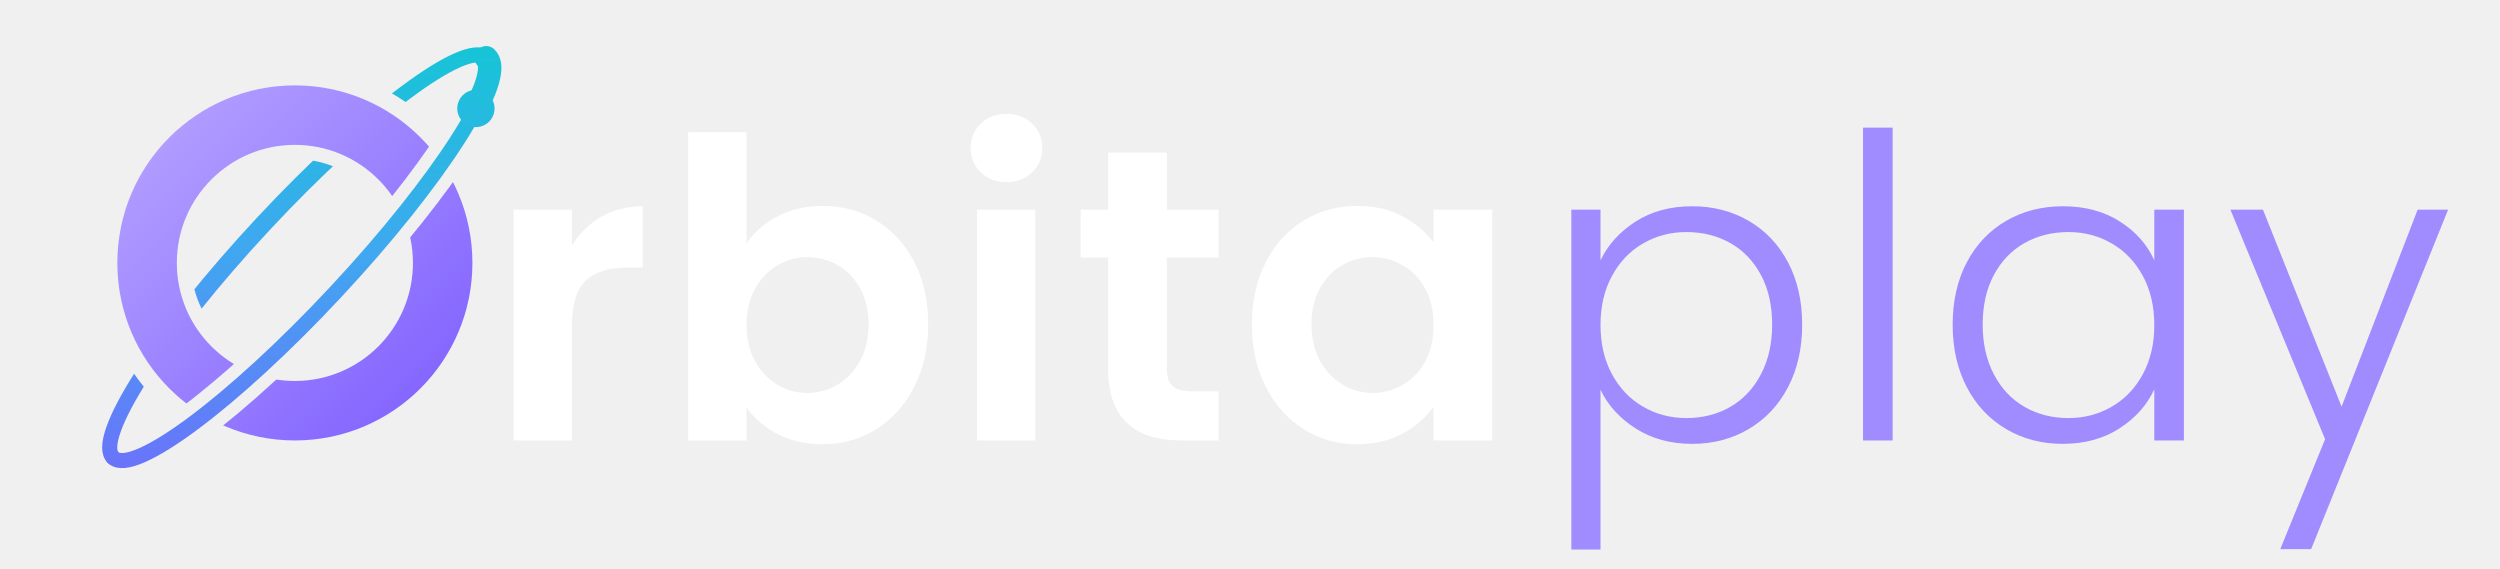
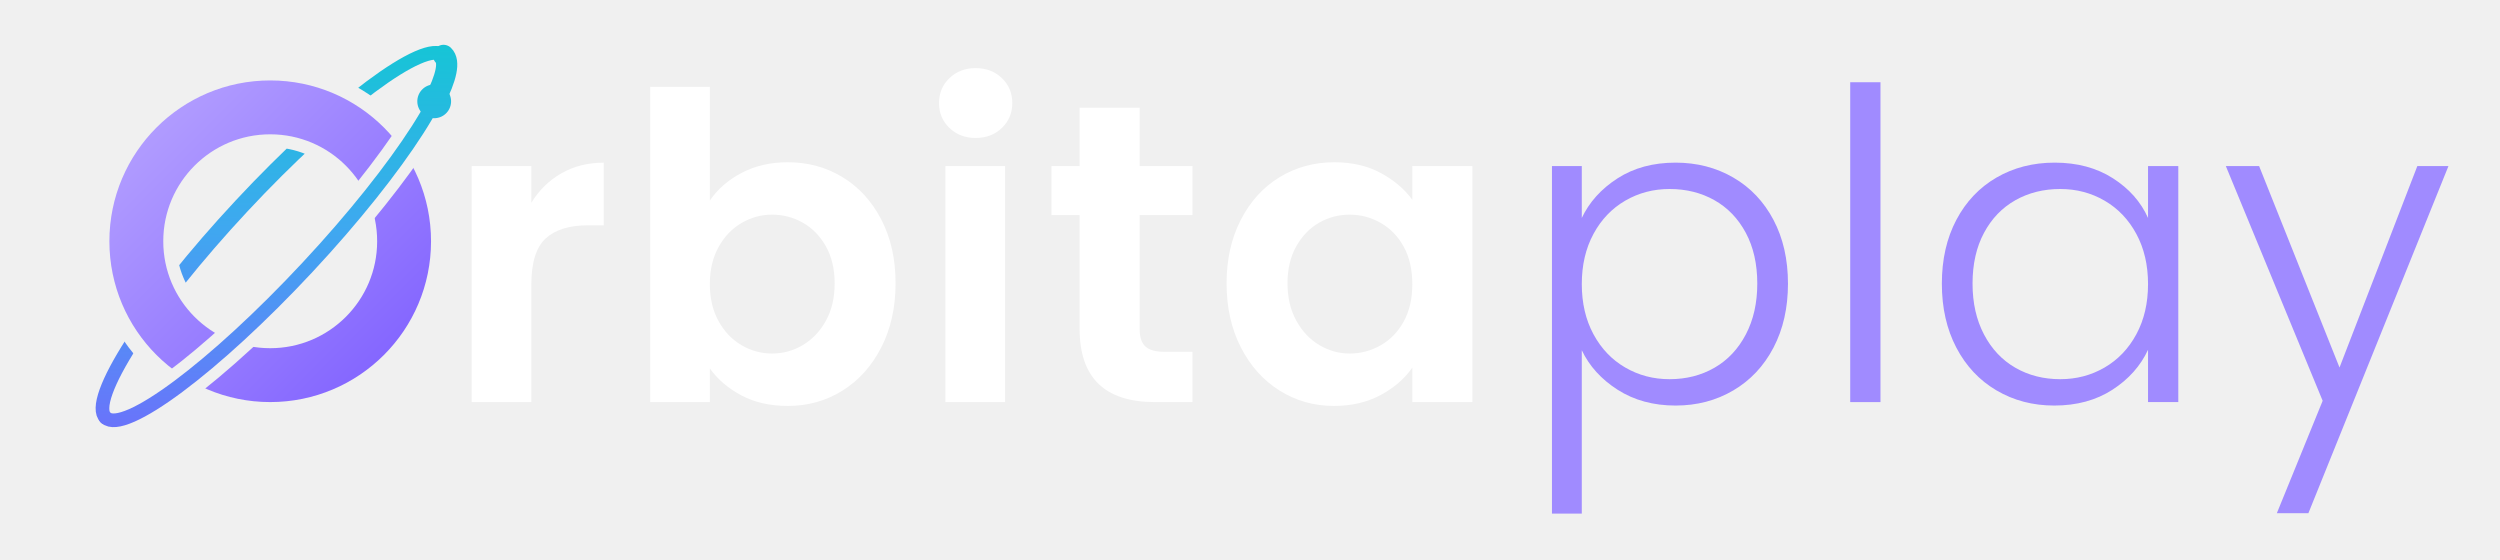
- <svg xmlns="http://www.w3.org/2000/svg" viewBox="-330.4 -240.4 7040.2 1600.8">
+ <svg xmlns="http://www.w3.org/2000/svg" viewBox="-340.0 -250.0 7771.8 1740.0">
  <defs>
    <linearGradient id="golcol" gradientUnits="userSpaceOnUse" x1="0" y1="0" x2="1000" y2="1000">
      <stop offset="0" stop-color="#B9A6FF" />
      <stop offset="1" stop-color="#7C5CFF" />
    </linearGradient>
    <linearGradient id="grlcol" gradientUnits="userSpaceOnUse" x1="-200" y1="1100" x2="1150" y2="-100">
      <stop offset="0" stop-color="#7C5CFF" />
      <stop offset=".5" stop-color="#3FA8F0" />
      <stop offset="1" stop-color="#00D4C8" />
    </linearGradient>
    <mask id="cflcol" maskUnits="userSpaceOnUse" x="-3000" y="-3000" width="12000" height="7000">
      <rect x="-3000" y="-3000" width="12000" height="7000" fill="#fff" />
      <path transform="translate(500.0 500.0) rotate(-47) translate(20.0 0)" d="M-770.0 0 A770.0 140.0 0 0 0 770.0 0" fill="none" stroke="#000" stroke-width="112.5" />
    </mask>
    <mask id="outlcol" maskUnits="userSpaceOnUse" x="-3000" y="-3000" width="12000" height="7000">
      <rect x="-3000" y="-3000" width="12000" height="7000" fill="#fff" />
      <circle cx="500.0" cy="500.0" r="550.0" fill="#000" />
    </mask>
    <clipPath id="holelcol">
      <circle cx="500.0" cy="500.0" r="292.5" />
    </clipPath>
  </defs>
  <circle cx="500.0" cy="500.0" r="416.2" fill="none" stroke="url(#golcol)" stroke-width="167.5" mask="url(#cflcol)" />
  <g mask="url(#outlcol)">
    <path transform="translate(500.0 500.0) rotate(-47) translate(20.0 0)" d="M-770.0 0 A770.0 140.0 0 0 1 770.0 0" fill="none" stroke="url(#grlcol)" stroke-width="42.5" stroke-linecap="round" />
  </g>
  <g clip-path="url(#holelcol)">
    <path transform="translate(500.0 500.0) rotate(-47) translate(20.0 0)" d="M-770.0 0 A770.0 140.0 0 0 1 770.0 0" fill="none" stroke="url(#grlcol)" stroke-width="50.0" />
  </g>
  <g transform="translate(500.0 500.0) rotate(-47) translate(20.0 0)">
    <path d="M-770.0 0 A770.0 140.0 0 0 0 770.0 0" fill="none" stroke="url(#grlcol)" stroke-width="42.5" stroke-linecap="round" />
    <path d="M645.8 76.2 A770.0 140.0 0 0 0 770.0 0" fill="none" stroke="url(#grlcol)" stroke-width="65.9" stroke-linecap="round" />
    <circle cx="645.8" cy="76.2" r="52.5" fill="url(#grlcol)" />
  </g>
  <g fill="#FFFFFF" color="#FFFFFF">
-     <path d="M1479.675 340.614V513.087H1436.264Q1358.827 513.087 1319.522 549.458Q1280.217 585.83 1280.217 676.173V1000.0H1115.957V350.0H1280.217V450.903Q1311.895 399.278 1362.933 369.946Q1413.971 340.614 1479.675 340.614Z" />
+     <path d="M1536.919 255.73V450.405H1487.919Q1400.514 450.405 1356.149 491.459Q1311.784 532.514 1311.784 634.486V1000.0H1126.378V266.324H1311.784V380.216Q1347.541 321.946 1405.149 288.838Q1462.757 255.73 1536.919 255.73Z" />
  </g>
  <g fill="#FFFFFF" color="#FFFFFF">
-     <path d="M1986.534 339.44Q2069.838 339.44 2137.301 380.505Q2204.765 421.57 2244.07 497.247Q2283.375 572.924 2283.375 672.653Q2283.375 772.383 2244.07 849.233Q2204.765 926.083 2137.301 968.321Q2069.838 1010.56 1986.534 1010.56Q1913.791 1010.56 1859.233 981.814Q1804.675 953.069 1771.823 907.31V1000.0H1607.563V131.769H1771.823V445.036Q1803.502 398.105 1859.233 368.773Q1914.964 339.44 1986.534 339.44ZM1943.123 483.755Q1898.538 483.755 1859.233 506.634Q1819.928 529.513 1795.875 572.924Q1771.823 616.336 1771.823 675.0Q1771.823 733.664 1795.875 777.076Q1819.928 820.487 1859.233 843.366Q1898.538 866.245 1943.123 866.245Q1988.881 866.245 2028.186 842.78Q2067.491 819.314 2091.543 775.903Q2115.596 732.491 2115.596 672.653Q2115.596 613.989 2091.543 571.164Q2067.491 528.339 2028.186 506.047Q1988.881 483.755 1943.123 483.755Z" />
+     <path d="M2109.027 254.405Q2203.054 254.405 2279.203 300.757Q2355.351 347.108 2399.716 432.527Q2444.081 517.946 2444.081 630.514Q2444.081 743.081 2399.716 829.824Q2355.351 916.568 2279.203 964.243Q2203.054 1011.919 2109.027 1011.919Q2026.919 1011.919 1965.338 979.473Q1903.757 947.027 1866.676 895.378V1000.0H1681.27V20H1866.676V373.595Q1902.432 320.622 1965.338 287.514Q2028.243 254.405 2109.027 254.405ZM2060.027 417.297Q2009.703 417.297 1965.338 443.122Q1920.973 468.946 1893.824 517.946Q1866.676 566.946 1866.676 633.162Q1866.676 699.378 1893.824 748.378Q1920.973 797.378 1965.338 823.203Q2009.703 849.027 2060.027 849.027Q2111.676 849.027 2156.041 822.541Q2200.405 796.054 2227.554 747.054Q2254.703 698.054 2254.703 630.514Q2254.703 564.297 2227.554 515.959Q2200.405 467.622 2156.041 442.459Q2111.676 417.297 2060.027 417.297Z" />
  </g>
  <g fill="#FFFFFF" color="#FFFFFF">
-     <path d="M2403.051 176.354Q2403.051 135.289 2431.796 107.717Q2460.542 80.144 2503.953 80.144Q2547.365 80.144 2576.11 107.717Q2604.856 135.289 2604.856 176.354Q2604.856 217.419 2576.11 244.991Q2547.365 272.563 2503.953 272.563Q2460.542 272.563 2431.796 244.991Q2403.051 217.419 2403.051 176.354ZM2584.91 350.0V1000.0H2420.65V350.0Z" />
+     <path d="M2579.162 70.324Q2579.162 23.973 2611.608 -7.149Q2644.054 -38.27 2693.054 -38.27Q2742.054 -38.27 2774.5 -7.149Q2806.946 23.973 2806.946 70.324Q2806.946 116.676 2774.5 147.797Q2742.054 178.919 2693.054 178.919Q2644.054 178.919 2611.608 147.797Q2579.162 116.676 2579.162 70.324ZM2784.432 266.324V1000.0H2599.027V266.324Z" />
  </g>
  <g fill="#FFFFFF" color="#FFFFFF">
-     <path d="M2955.668 484.928V799.368Q2955.668 832.22 2971.507 846.886Q2987.347 861.552 3024.892 861.552H3101.155V1000.0H2997.906Q2790.235 1000.0 2790.235 798.195V484.928H2712.798V350.0H2790.235V189.26H2955.668V350.0H3101.155V484.928Z" />
+     <path d="M3202.919 418.622V773.541Q3202.919 810.622 3220.797 827.176Q3238.676 843.73 3281.054 843.73H3367.135V1000.0H3250.595Q3016.189 1000.0 3016.189 772.216V418.622H2928.784V266.324H3016.189V84.892H3202.919V266.324H3367.135V418.622Z" />
  </g>
  <g fill="#FFFFFF" color="#FFFFFF">
-     <path d="M3491.859 339.44Q3564.603 339.44 3619.161 368.773Q3673.718 398.105 3706.57 442.69V350.0H3872.004V1000.0H3706.57V904.964Q3674.892 950.722 3619.161 980.641Q3563.43 1010.56 3490.686 1010.56Q3408.556 1010.56 3341.092 968.321Q3273.628 926.083 3234.323 849.233Q3195.018 772.383 3195.018 672.653Q3195.018 574.097 3234.323 497.834Q3273.628 421.57 3341.092 380.505Q3408.556 339.44 3491.859 339.44ZM3534.097 483.755Q3488.339 483.755 3449.621 506.047Q3410.903 528.339 3386.85 571.164Q3362.798 613.989 3362.798 672.653Q3362.798 731.318 3386.85 775.316Q3410.903 819.314 3450.208 842.78Q3489.513 866.245 3534.097 866.245Q3579.856 866.245 3619.747 843.366Q3659.639 820.487 3683.105 777.662Q3706.57 734.838 3706.57 675.0Q3706.57 615.162 3683.105 572.338Q3659.639 529.513 3619.747 506.634Q3579.856 483.755 3534.097 483.755Z" />
+     <path d="M3808.135 254.405Q3890.243 254.405 3951.824 287.514Q4013.405 320.622 4050.486 370.946V266.324H4237.216V1000.0H4050.486V892.73Q4014.73 944.378 3951.824 978.149Q3888.919 1011.919 3806.811 1011.919Q3714.108 1011.919 3637.959 964.243Q3561.811 916.568 3517.446 829.824Q3473.081 743.081 3473.081 630.514Q3473.081 519.27 3517.446 433.189Q3561.811 347.108 3637.959 300.757Q3714.108 254.405 3808.135 254.405ZM3855.811 417.297Q3804.162 417.297 3760.459 442.459Q3716.757 467.622 3689.608 515.959Q3662.459 564.297 3662.459 630.514Q3662.459 696.73 3689.608 746.392Q3716.757 796.054 3761.122 822.541Q3805.486 849.027 3855.811 849.027Q3907.459 849.027 3952.486 823.203Q3997.514 797.378 4024.0 749.041Q4050.486 700.703 4050.486 633.162Q4050.486 565.622 4024.0 517.284Q3997.514 468.946 3952.486 443.122Q3907.459 417.297 3855.811 417.297Z" />
  </g>
  <g fill="#A08BFF" color="#A08BFF">
-     <path d="M4435.101 340.476Q4523.196 340.476 4594.029 381.548Q4664.862 422.619 4704.743 498.214Q4744.624 573.81 4744.624 673.81Q4744.624 773.81 4704.743 850.0Q4664.862 926.19 4594.029 967.857Q4523.196 1009.524 4435.101 1009.524Q4343.434 1009.524 4275.577 966.071Q4207.72 922.619 4176.767 857.143V1307.143H4094.624V350.0H4176.767V492.857Q4207.72 427.381 4274.982 383.929Q4342.243 340.476 4435.101 340.476ZM4418.434 413.095Q4351.767 413.095 4296.41 445.238Q4241.053 477.381 4208.91 536.905Q4176.767 596.429 4176.767 675.0Q4176.767 753.571 4208.91 813.095Q4241.053 872.619 4296.41 904.762Q4351.767 936.905 4418.434 936.905Q4487.482 936.905 4542.243 905.357Q4597.005 873.81 4628.553 813.69Q4660.101 753.571 4660.101 673.81Q4660.101 592.857 4628.553 533.929Q4597.005 475.0 4542.243 444.048Q4487.482 413.095 4418.434 413.095Z" />
+     <path d="M4868.94 255.574Q4968.376 255.574 5048.327 301.933Q5128.279 348.292 5173.294 433.619Q5218.309 518.945 5218.309 631.818Q5218.309 744.692 5173.294 830.69Q5128.279 916.689 5048.327 963.719Q4968.376 1010.75 4868.94 1010.75Q4765.473 1010.75 4688.88 961.704Q4612.288 912.658 4577.351 838.753V1346.682H4484.633V266.324H4577.351V427.572Q4612.288 353.667 4688.208 304.621Q4764.129 255.574 4868.94 255.574ZM4850.128 337.542Q4774.879 337.542 4712.395 373.823Q4649.912 410.103 4613.631 477.29Q4577.351 544.476 4577.351 633.162Q4577.351 721.848 4613.631 789.035Q4649.912 856.221 4712.395 892.502Q4774.879 928.782 4850.128 928.782Q4928.064 928.782 4989.875 893.174Q5051.687 857.565 5087.296 789.707Q5122.904 721.848 5122.904 631.818Q5122.904 540.445 5087.296 473.93Q5051.687 407.416 4989.875 372.479Q4928.064 337.542 4850.128 337.542Z" />
  </g>
  <g fill="#A08BFF" color="#A08BFF">
-     <path d="M4999.386 119.048V1000.0H4916.053V119.048Z" />
+     <path d="M5505.867 5.641V1000.0H5411.806V5.641Z" />
  </g>
  <g fill="#A08BFF" color="#A08BFF">
-     <path d="M5479.148 340.476Q5572.005 340.476 5639.267 383.333Q5706.529 426.19 5736.291 492.857V350.0H5819.624V1000.0H5736.291V855.952Q5705.339 922.619 5638.077 966.071Q5570.815 1009.524 5477.958 1009.524Q5389.862 1009.524 5319.029 967.857Q5248.196 926.19 5208.315 850.0Q5168.434 773.81 5168.434 673.81Q5168.434 573.81 5208.315 498.214Q5248.196 422.619 5319.029 381.548Q5389.862 340.476 5479.148 340.476ZM5494.624 413.095Q5425.577 413.095 5370.815 444.048Q5316.053 475.0 5284.505 533.929Q5252.958 592.857 5252.958 673.81Q5252.958 753.571 5284.505 813.69Q5316.053 873.81 5370.815 905.357Q5425.577 936.905 5494.624 936.905Q5561.291 936.905 5616.648 904.762Q5672.005 872.619 5704.148 813.095Q5736.291 753.571 5736.291 675.0Q5736.291 596.429 5704.148 536.905Q5672.005 477.381 5616.648 445.238Q5561.291 413.095 5494.624 413.095Z" />
+     <path d="M6047.389 255.574Q6152.2 255.574 6228.121 303.949Q6304.042 352.323 6337.635 427.572V266.324H6431.696V1000.0H6337.635V837.409Q6302.698 912.658 6226.777 961.704Q6150.857 1010.75 6046.046 1010.75Q5946.61 1010.75 5866.658 963.719Q5786.706 916.689 5741.691 830.69Q5696.676 744.692 5696.676 631.818Q5696.676 518.945 5741.691 433.619Q5786.706 348.292 5866.658 301.933Q5946.61 255.574 6047.389 255.574ZM6064.858 337.542Q5986.922 337.542 5925.11 372.479Q5863.299 407.416 5827.69 473.93Q5792.081 540.445 5792.081 631.818Q5792.081 721.848 5827.69 789.707Q5863.299 857.565 5925.11 893.174Q5986.922 928.782 6064.858 928.782Q6140.107 928.782 6202.59 892.502Q6265.073 856.221 6301.354 789.035Q6337.635 721.848 6337.635 633.162Q6337.635 544.476 6301.354 477.29Q6265.073 410.103 6202.59 373.823Q6140.107 337.542 6064.858 337.542Z" />
  </g>
  <g fill="#A08BFF" color="#A08BFF">
-     <path d="M6563.672 350.0 6177.958 1305.952H6091.053L6217.243 996.429L5950.577 350.0H6042.243L6263.672 904.762L6477.958 350.0Z" />
+     <path d="M7271.526 266.324 6836.158 1345.338H6738.066L6880.501 995.969L6579.506 266.324H6682.973L6932.906 892.502L7174.778 266.324Z" />
  </g>
</svg>
